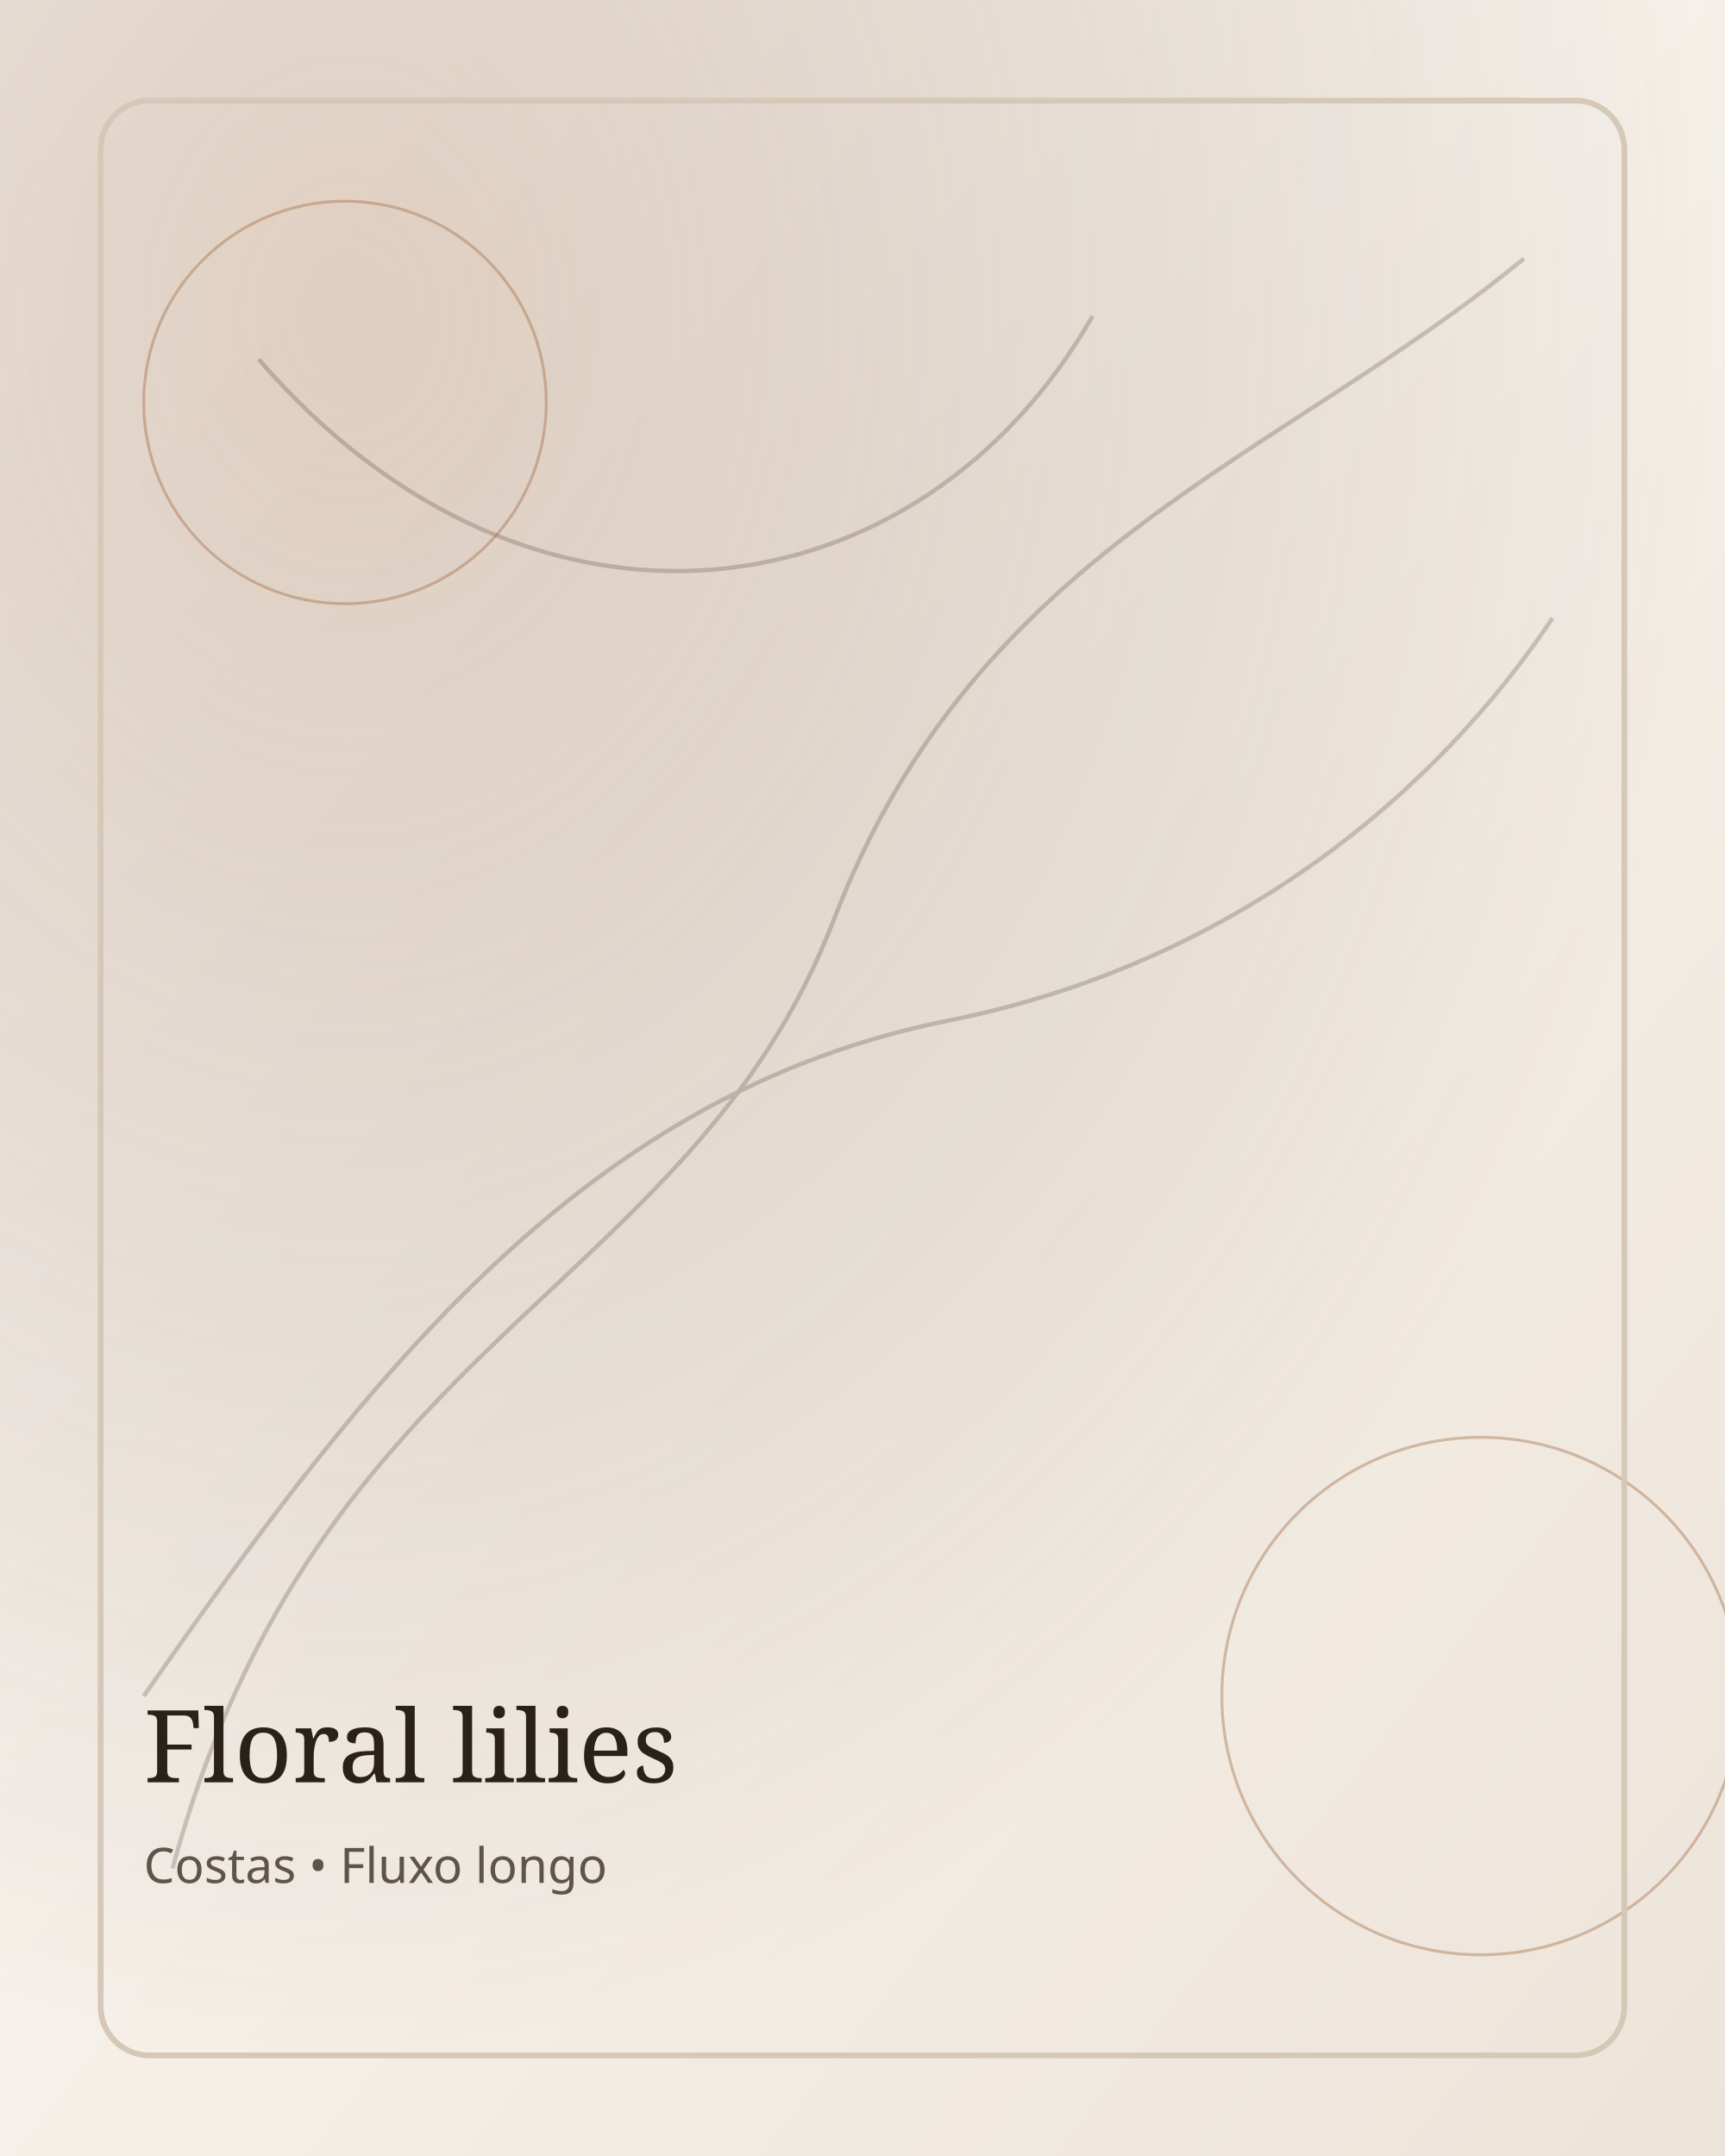
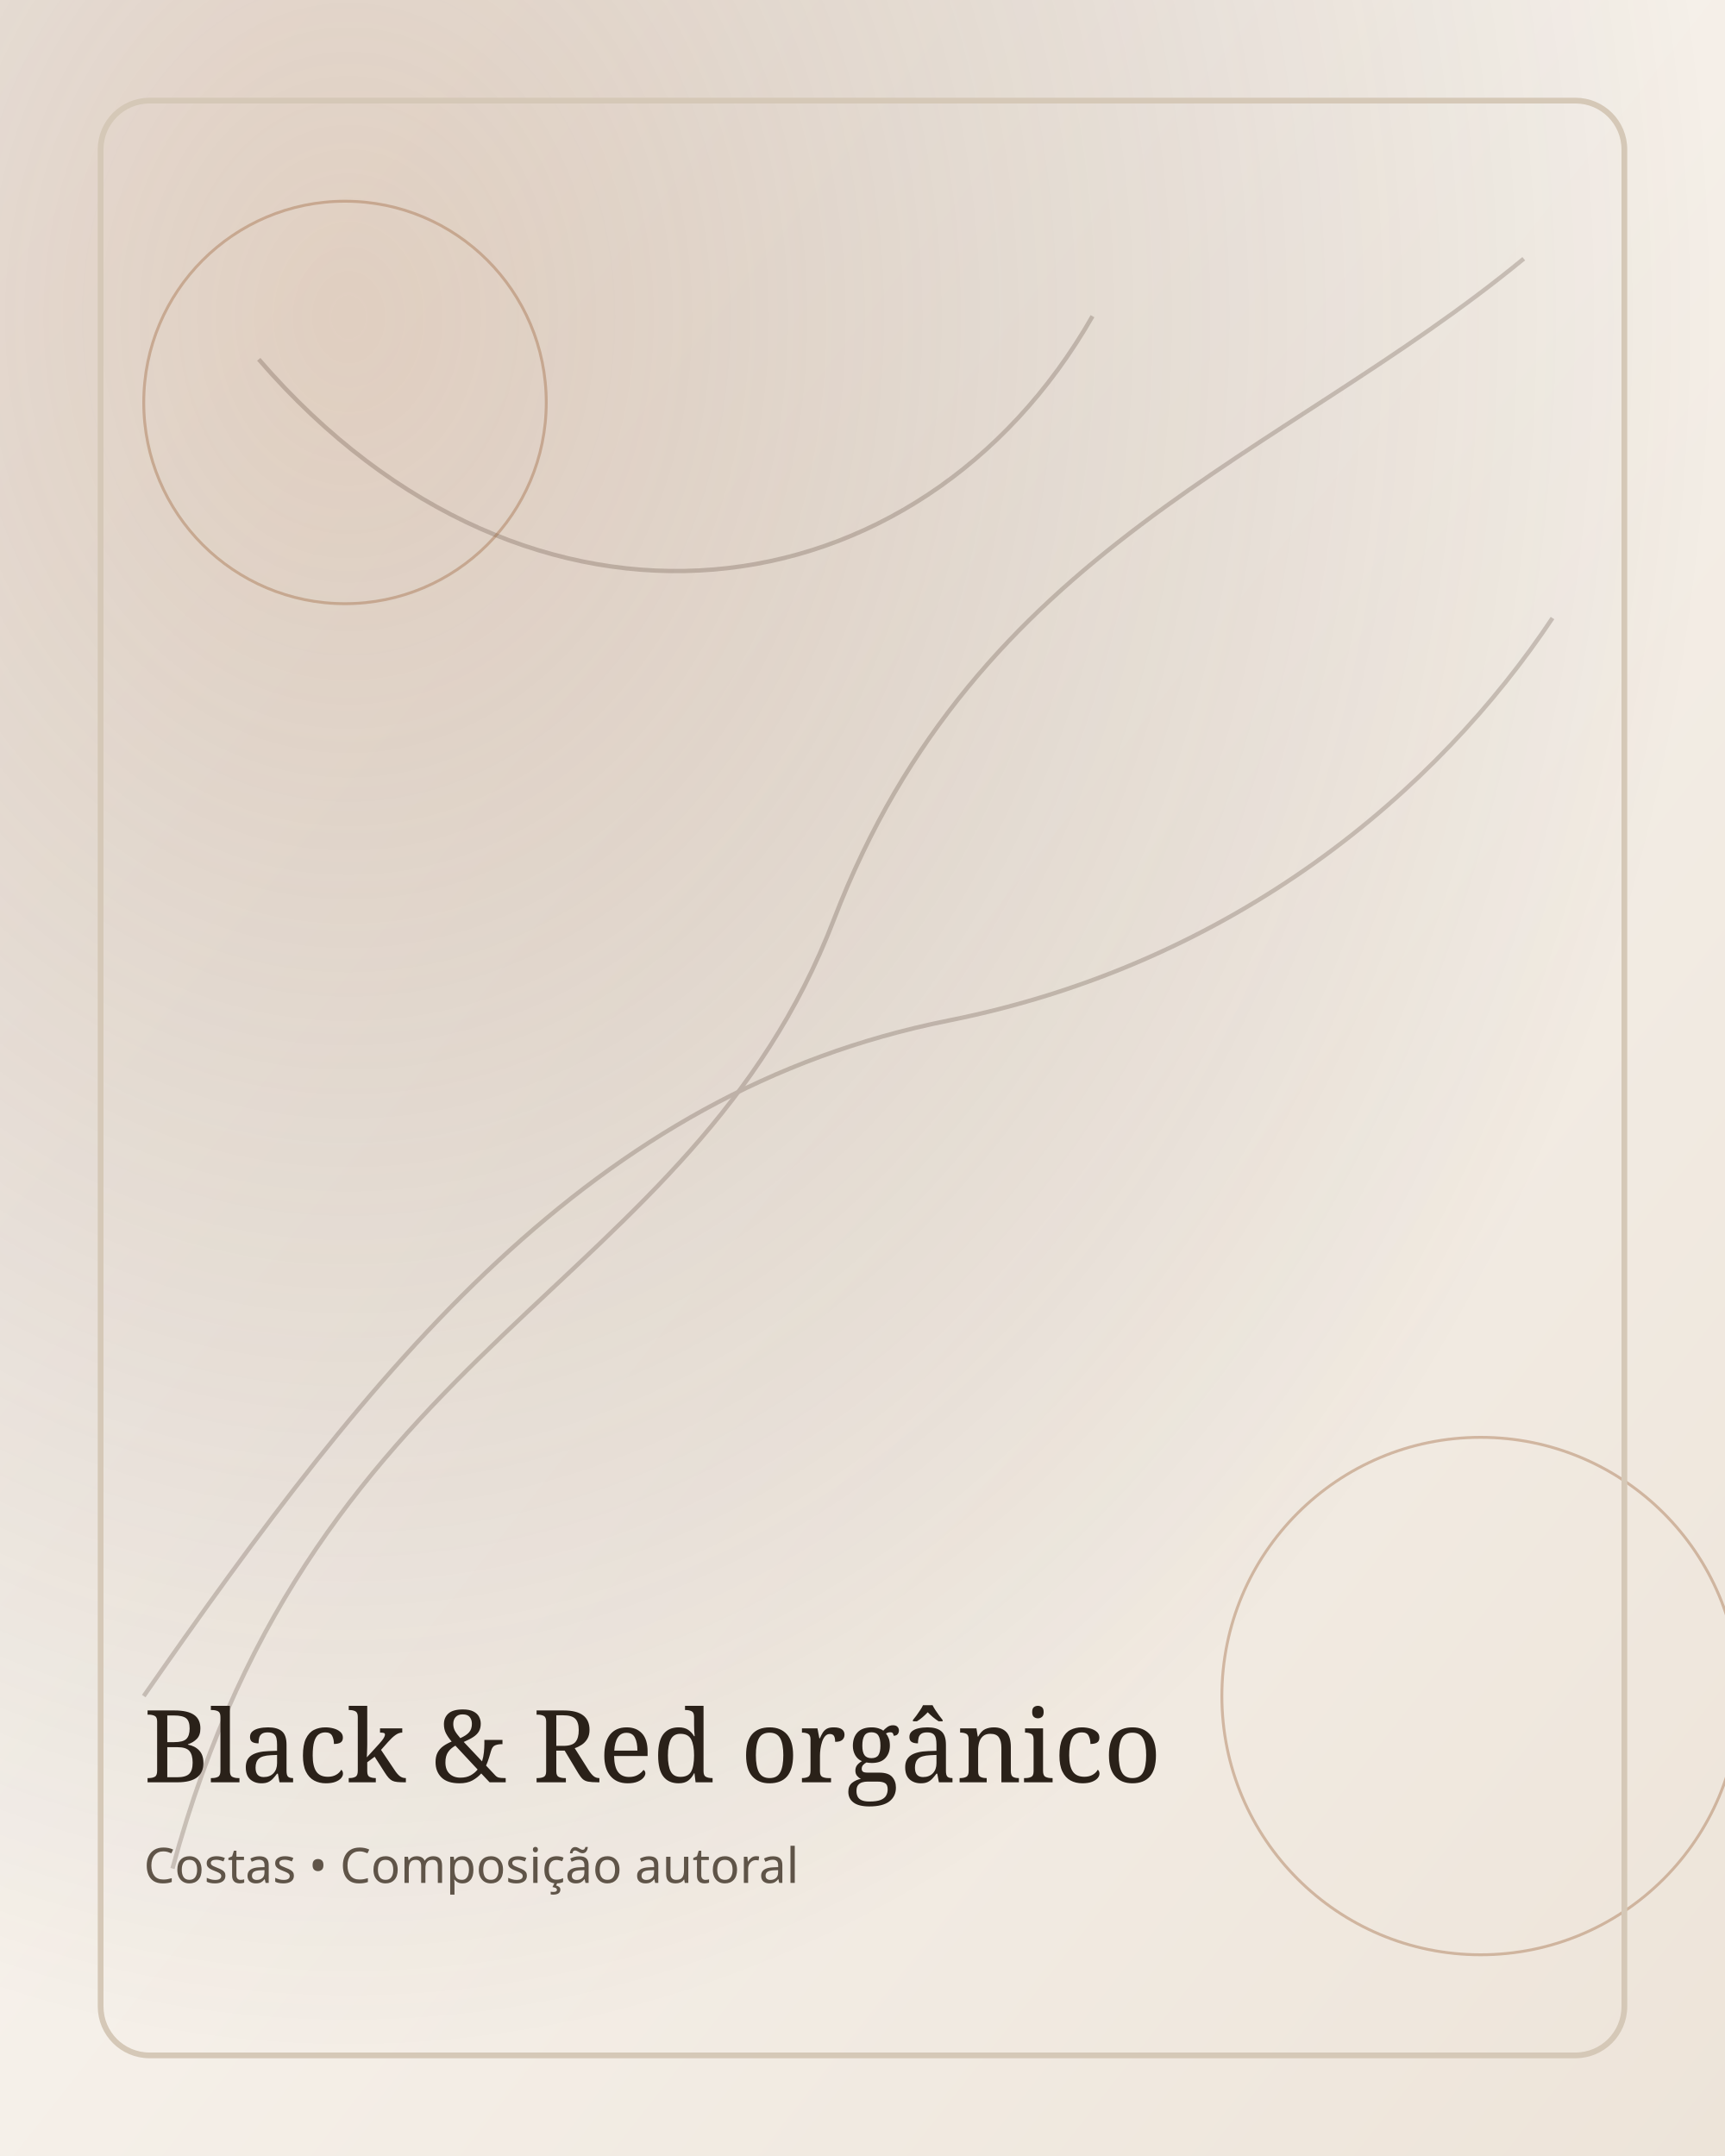
- <svg xmlns="http://www.w3.org/2000/svg" viewBox="0 0 1200 1500" role="img" aria-label="Floral lilies">
+ <svg xmlns="http://www.w3.org/2000/svg" viewBox="0 0 1200 1500" role="img" aria-label="Black &amp; Red orgânico">
  <defs>
    <linearGradient id="bg" x1="0" y1="0" x2="1" y2="1">
      <stop offset="0%" stop-color="#fdfbf8" />
      <stop offset="100%" stop-color="#ede4d9" />
    </linearGradient>
    <radialGradient id="glow" cx="0.2" cy="0.15" r="0.8">
      <stop offset="0%" stop-color="#9f6840" stop-opacity="0.28" />
      <stop offset="100%" stop-color="#3a2417" stop-opacity="0" />
    </radialGradient>
  </defs>
  <rect width="1200" height="1500" fill="url(#bg)" />
  <rect width="1200" height="1500" fill="url(#glow)" />
  <g opacity="0.22" stroke="#3a2417" stroke-width="3" fill="none">
    <path d="M120 1300 C 220 930, 480 900, 580 640 C 680 380, 890 320, 1060 180" />
    <path d="M100 1180 C 260 950, 410 760, 660 710 C 860 670, 1000 550, 1080 430" />
    <path d="M180 250 C 370 470, 640 430, 760 220" />
  </g>
  <g opacity="0.4" stroke="#9f6840" stroke-width="2" fill="none">
    <circle cx="240" cy="280" r="140" />
    <circle cx="1030" cy="1180" r="180" />
  </g>
  <rect x="70" y="70" width="1060" height="1360" rx="34" fill="none" stroke="#d5c8b7" stroke-width="4" />
  <g>
-     <text x="100" y="1240" font-family="Georgia, serif" font-size="70" fill="#2a2119">Floral lilies</text>
-     <text x="100" y="1310" font-family="Verdana, sans-serif" font-size="34" fill="#5f5448">Costas • Fluxo longo</text>
+     <text x="100" y="1240" font-family="Georgia, serif" font-size="70" fill="#2a2119">Black &amp; Red orgânico</text>
+     <text x="100" y="1310" font-family="Verdana, sans-serif" font-size="34" fill="#5f5448">Costas • Composição autoral</text>
  </g>
</svg>
